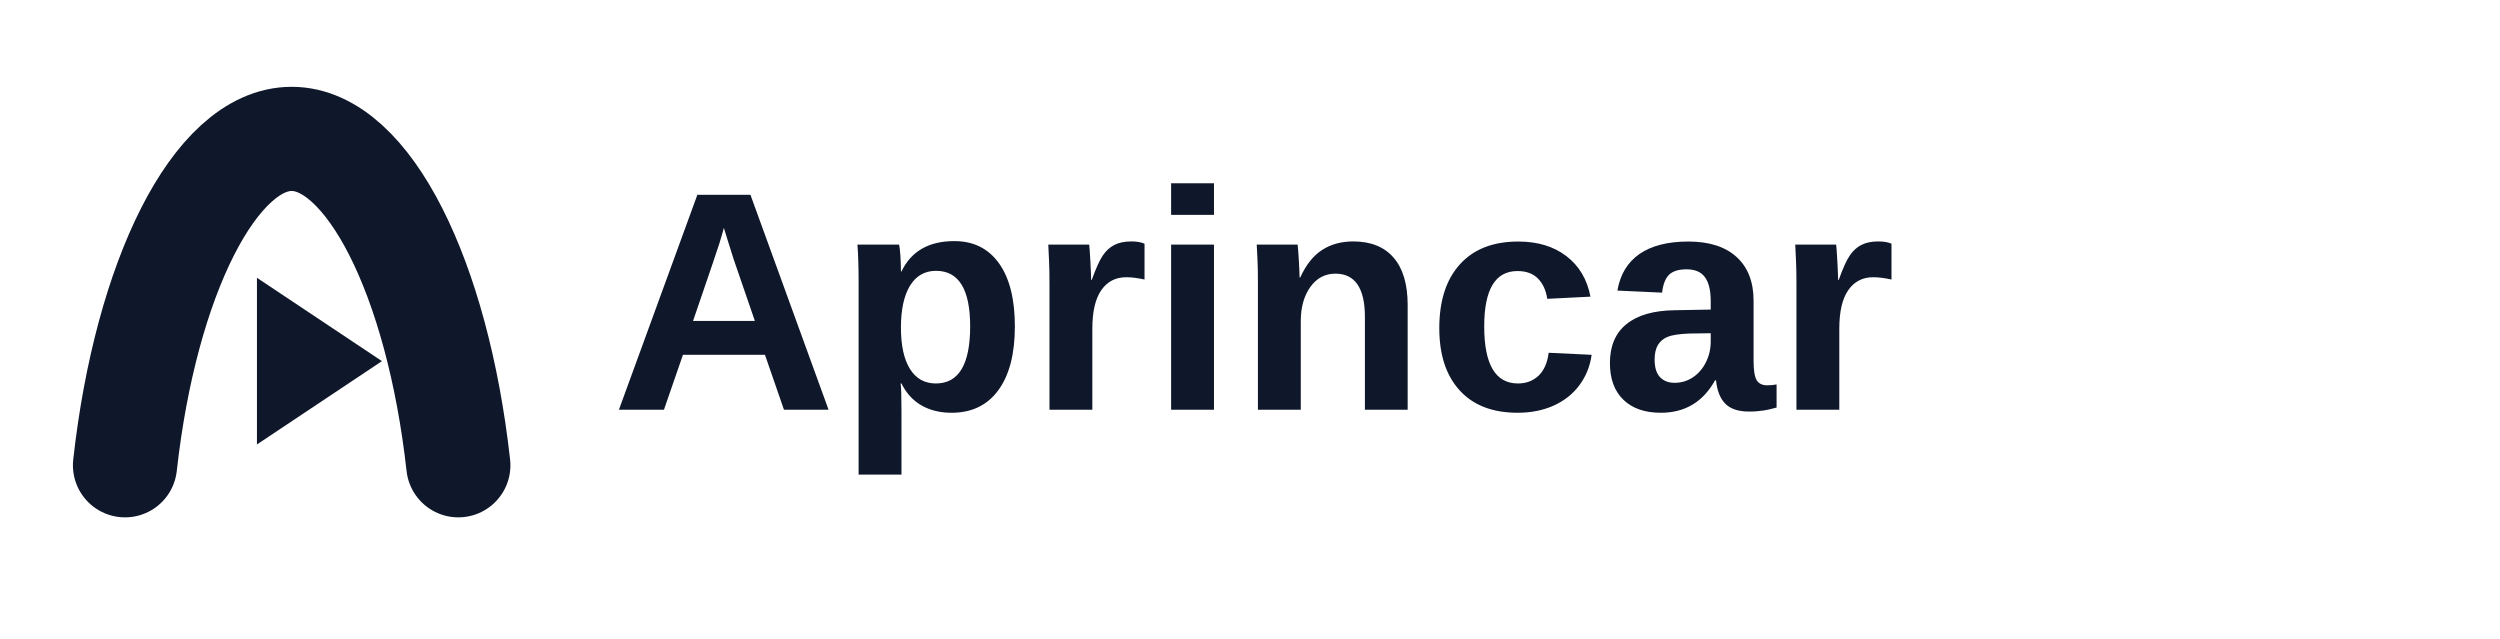
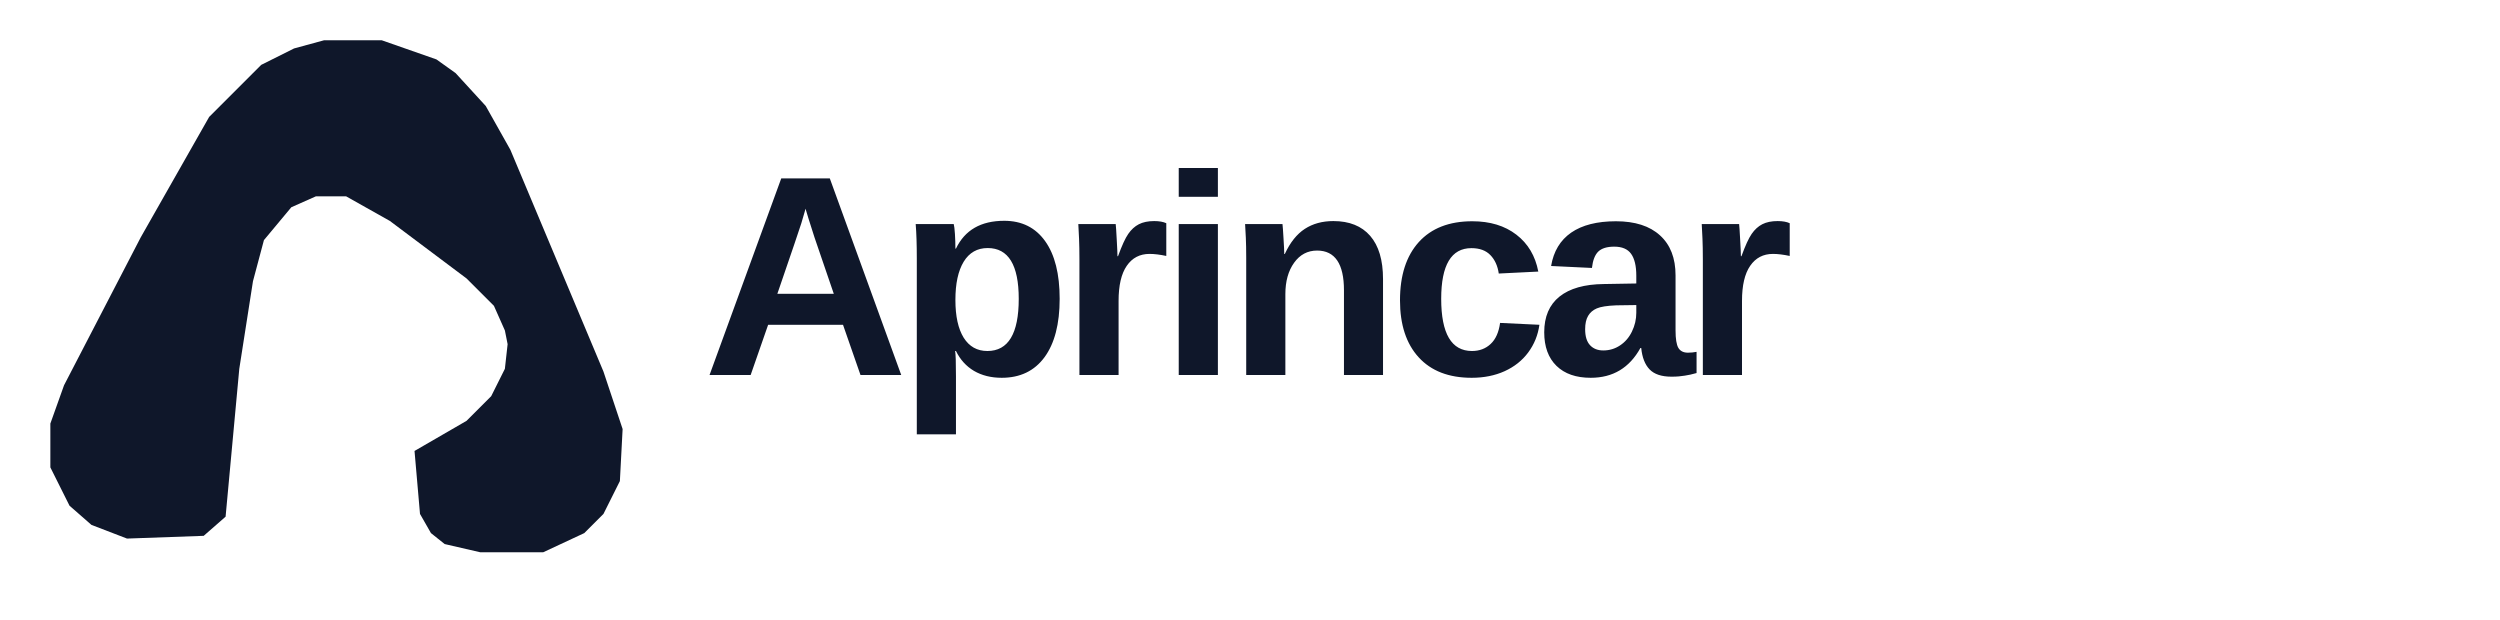
- <svg xmlns="http://www.w3.org/2000/svg" viewBox="0 0 360 92" role="img" data-brand-version="approved-v1">
-   <g id="aprincar-approved">
-     <path d="M18 67C21 40 31 20 42 20s21 20 24 47" fill="none" stroke="#0F172A" stroke-width="15" stroke-linecap="round" />
-     <path d="M37 40l18 12-18 12Z" fill="#0F172A" />
-     <text x="88" y="59" font-family="Poppins,Arial,sans-serif" font-size="45" font-weight="800" fill="#0F172A">Aprincar</text>
+ <svg xmlns="http://www.w3.org/2000/svg" viewBox="0 0 420 104" role="img" data-brand-version="approved-v2">
+   <g transform="translate(8 4) scale(.46)">
+     <path d="M 78 15 L 59 34 L 34 78 L 6 132 L 1 146 L 1 162 L 8 176 L 16 183 L 29 188 L 57 187 L 65 180 L 70 126 L 75 94 L 79 79 L 89 67 L 98 63 L 109 63 L 125 72 L 153 93 L 163 103 L 167 112 L 168 117 L 167 126 L 162 136 L 153 145 L 134 156 L 136 179 L 140 186 L 145 190 L 158 193 L 181 193 L 196 186 L 203 179 L 209 167 L 210 148 L 203 127 L 169 46 L 160 30 L 149 18 L 142 13 L 122 6 L 101 6 L 90 9 Z" fill="#0F172A" />
  </g>
+   <text x="118" y="63" font-family="Poppins,Arial,sans-serif" font-size="48" font-weight="800" letter-spacing="-2" fill="#0F172A">Aprincar</text>
</svg>
